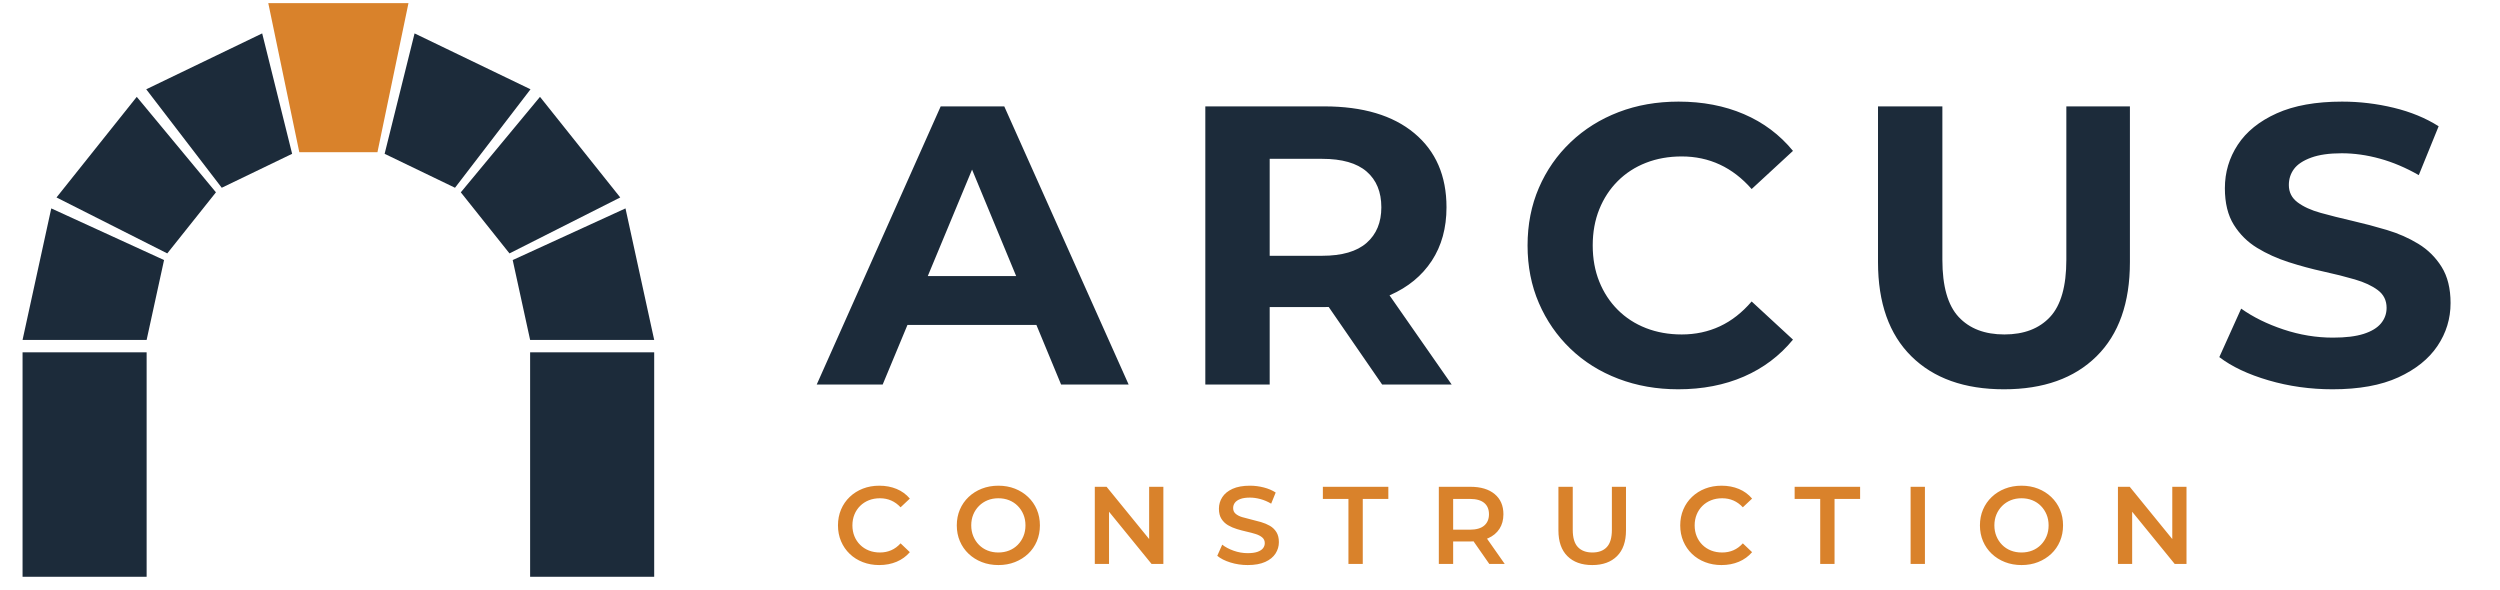
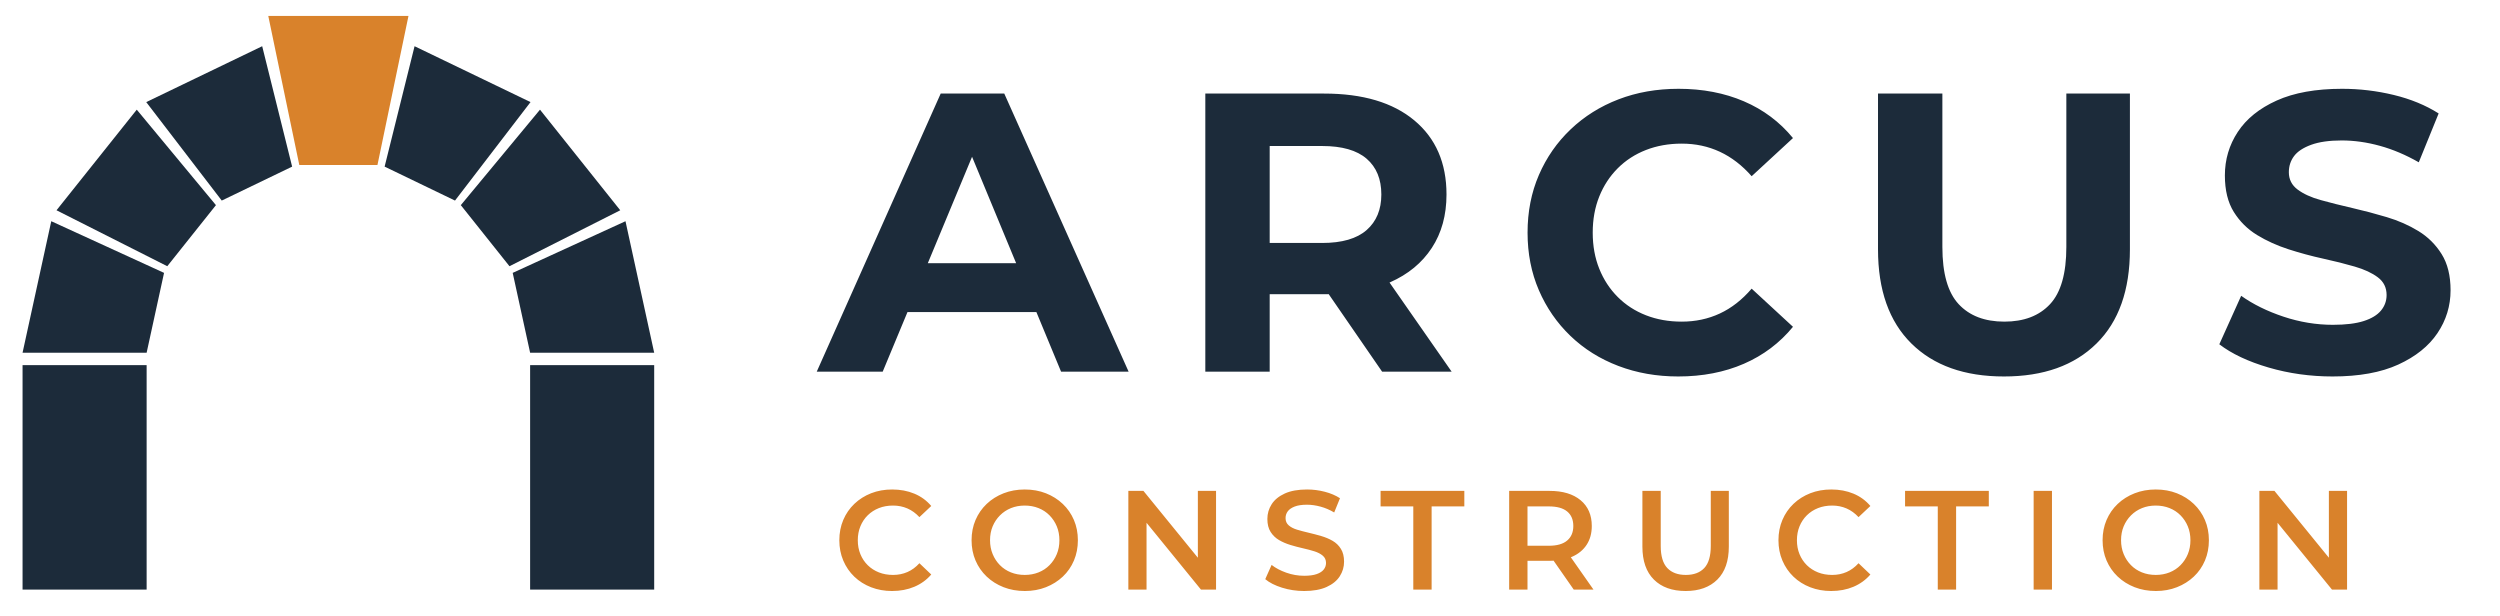
- <svg xmlns="http://www.w3.org/2000/svg" viewBox="0 0 390.1 92.0" role="img" aria-label="Arcus Construction">
-   <g transform="translate(0.0 2.0) scale(0.88)">
+ <svg xmlns="http://www.w3.org/2000/svg" viewBox="0 0 390.1 96.0" role="img" aria-label="Arcus Construction">
+   <g transform="translate(0.0 4.0) scale(0.88)">
    <path d="M4.00 58.00 L9.09 34.68 L29.09 43.84 L26.00 58.00Z" fill="#1C2B3A" />
    <path d="M10.02 32.74 L24.25 14.90 L38.29 31.83 L29.66 42.66Z" fill="#1C2B3A" />
    <path d="M25.93 13.56 L46.49 3.65 L51.80 25.00 L39.32 31.02Z" fill="#1C2B3A" />
    <path d="M47.57 -1.72 L72.43 -1.72 L66.93 24.71 L53.07 24.71Z" fill="#D9822B" />
    <path d="M73.51 3.65 L94.07 13.56 L80.68 31.02 L68.20 25.00Z" fill="#1C2B3A" />
    <path d="M95.75 14.90 L109.98 32.74 L90.34 42.66 L81.71 31.83Z" fill="#1C2B3A" />
    <path d="M110.91 34.68 L116.00 58.00 L94.00 58.00 L90.91 43.84Z" fill="#1C2B3A" />
    <rect x="4.0" y="60.2" width="22" height="39.8" fill="#1C2B3A" />
    <rect x="94.0" y="60.2" width="22" height="39.8" fill="#1C2B3A" />
  </g>
-   <path transform="translate(128.0 60.0)" fill="#1C2B3A" d="M-0.558 0.0 18.786 -43.4H28.706L48.112 0.0H37.572L21.7 -38.316H25.668L9.734 0.0ZM9.114 -9.3 11.78 -16.926H34.1L36.828 -9.3ZM60.078 0.0V-43.4H78.616Q87.668 -43.4 92.69 -39.215Q97.712 -35.03 97.712 -27.652Q97.712 -22.816 95.418 -19.313Q93.124 -15.81 88.908 -13.95Q84.692 -12.09 78.864 -12.09H65.658L70.122 -16.492V0.0ZM87.668 0.0 76.818 -15.748H87.544L98.518 0.0ZM70.122 -15.376 65.658 -20.088H78.306Q82.956 -20.088 85.25 -22.103Q87.544 -24.118 87.544 -27.652Q87.544 -31.248 85.25 -33.232Q82.956 -35.216 78.306 -35.216H65.658L70.122 -39.99ZM133.858 0.744Q128.836 0.744 124.527 -0.899Q120.218 -2.542 117.056 -5.58Q113.894 -8.618 112.127 -12.71Q110.36 -16.802 110.36 -21.7Q110.36 -26.598 112.127 -30.69Q113.894 -34.782 117.087 -37.82Q120.28 -40.858 124.558 -42.501Q128.836 -44.144 133.92 -44.144Q139.562 -44.144 144.119 -42.191Q148.676 -40.238 151.776 -36.456L145.328 -30.504Q143.096 -33.046 140.368 -34.317Q137.64 -35.588 134.416 -35.588Q131.378 -35.588 128.836 -34.596Q126.294 -33.604 124.434 -31.744Q122.574 -29.884 121.551 -27.342Q120.528 -24.8 120.528 -21.7Q120.528 -18.6 121.551 -16.058Q122.574 -13.516 124.434 -11.656Q126.294 -9.796 128.836 -8.804Q131.378 -7.812 134.416 -7.812Q137.64 -7.812 140.368 -9.083Q143.096 -10.354 145.328 -12.958L151.776 -7.006Q148.676 -3.224 144.119 -1.24Q139.562 0.744 133.858 0.744ZM184.698 0.744Q175.46 0.744 170.252 -4.402Q165.044 -9.548 165.044 -19.096V-43.4H175.088V-19.468Q175.088 -13.268 177.63 -10.54Q180.172 -7.812 184.76 -7.812Q189.348 -7.812 191.89 -10.54Q194.432 -13.268 194.432 -19.468V-43.4H204.352V-19.096Q204.352 -9.548 199.144 -4.402Q193.936 0.744 184.698 0.744ZM235.972 0.744Q230.764 0.744 225.99 -0.651Q221.216 -2.046 218.302 -4.278L221.712 -11.842Q224.502 -9.858 228.315 -8.587Q232.128 -7.316 236.034 -7.316Q239.01 -7.316 240.839 -7.905Q242.668 -8.494 243.536 -9.548Q244.404 -10.602 244.404 -11.966Q244.404 -13.702 243.04 -14.725Q241.676 -15.748 239.444 -16.399Q237.212 -17.05 234.515 -17.639Q231.818 -18.228 229.121 -19.096Q226.424 -19.964 224.192 -21.328Q221.96 -22.692 220.565 -24.924Q219.17 -27.156 219.17 -30.628Q219.17 -34.348 221.185 -37.417Q223.2 -40.486 227.261 -42.315Q231.322 -44.144 237.46 -44.144Q241.552 -44.144 245.52 -43.183Q249.488 -42.222 252.526 -40.3L249.426 -32.674Q246.388 -34.41 243.35 -35.247Q240.312 -36.084 237.398 -36.084Q234.484 -36.084 232.624 -35.402Q230.764 -34.72 229.958 -33.635Q229.152 -32.55 229.152 -31.124Q229.152 -29.45 230.516 -28.427Q231.88 -27.404 234.112 -26.784Q236.344 -26.164 239.041 -25.544Q241.738 -24.924 244.435 -24.118Q247.132 -23.312 249.364 -21.948Q251.596 -20.584 252.991 -18.352Q254.386 -16.12 254.386 -12.71Q254.386 -9.052 252.34 -6.014Q250.294 -2.976 246.233 -1.116Q242.172 0.744 235.972 0.744Z" />
-   <path transform="translate(130.0 88.0)" fill="#D9822B" d="M7.19 0.172Q5.814 0.172 4.635 -0.284Q3.457 -0.74 2.589 -1.574Q1.72 -2.408 1.238 -3.543Q0.757 -4.678 0.757 -6.02Q0.757 -7.362 1.238 -8.497Q1.72 -9.632 2.597 -10.466Q3.474 -11.3 4.644 -11.756Q5.814 -12.212 7.207 -12.212Q8.686 -12.212 9.907 -11.705Q11.128 -11.197 11.971 -10.2L10.526 -8.841Q9.873 -9.546 9.064 -9.899Q8.256 -10.251 7.31 -10.251Q6.364 -10.251 5.581 -9.942Q4.799 -9.632 4.223 -9.064Q3.646 -8.497 3.328 -7.723Q3.01 -6.949 3.01 -6.02Q3.01 -5.091 3.328 -4.317Q3.646 -3.543 4.223 -2.976Q4.799 -2.408 5.581 -2.098Q6.364 -1.789 7.31 -1.789Q8.256 -1.789 9.064 -2.141Q9.873 -2.494 10.526 -3.216L11.971 -1.84Q11.128 -0.86 9.907 -0.344Q8.686 0.172 7.19 0.172ZM25.8 0.172Q24.39 0.172 23.203 -0.292Q22.016 -0.757 21.139 -1.591Q20.262 -2.425 19.78 -3.552Q19.298 -4.678 19.298 -6.02Q19.298 -7.362 19.78 -8.488Q20.262 -9.615 21.139 -10.449Q22.016 -11.283 23.203 -11.748Q24.39 -12.212 25.783 -12.212Q27.193 -12.212 28.371 -11.748Q29.55 -11.283 30.427 -10.449Q31.304 -9.615 31.786 -8.488Q32.267 -7.362 32.267 -6.02Q32.267 -4.678 31.786 -3.543Q31.304 -2.408 30.427 -1.582Q29.55 -0.757 28.371 -0.292Q27.193 0.172 25.8 0.172ZM25.783 -1.789Q26.694 -1.789 27.468 -2.098Q28.242 -2.408 28.81 -2.984Q29.378 -3.56 29.696 -4.326Q30.014 -5.091 30.014 -6.02Q30.014 -6.949 29.696 -7.714Q29.378 -8.48 28.81 -9.056Q28.242 -9.632 27.468 -9.942Q26.694 -10.251 25.783 -10.251Q24.871 -10.251 24.106 -9.942Q23.34 -9.632 22.764 -9.056Q22.188 -8.48 21.87 -7.714Q21.552 -6.949 21.552 -6.02Q21.552 -5.108 21.87 -4.334Q22.188 -3.56 22.756 -2.984Q23.323 -2.408 24.097 -2.098Q24.871 -1.789 25.783 -1.789ZM40.833 0.0V-12.04H42.673L50.224 -2.769H49.312V-12.04H51.531V0.0H49.691L42.14 -9.271H43.052V0.0ZM64.689 0.172Q63.279 0.172 61.989 -0.232Q60.699 -0.636 59.942 -1.273L60.716 -3.01Q61.438 -2.442 62.505 -2.064Q63.571 -1.686 64.689 -1.686Q65.635 -1.686 66.22 -1.892Q66.805 -2.098 67.08 -2.451Q67.355 -2.804 67.355 -3.251Q67.355 -3.801 66.96 -4.137Q66.564 -4.472 65.936 -4.67Q65.308 -4.868 64.543 -5.04Q63.778 -5.212 63.012 -5.444Q62.247 -5.676 61.619 -6.046Q60.991 -6.416 60.596 -7.035Q60.2 -7.654 60.2 -8.617Q60.2 -9.598 60.725 -10.415Q61.249 -11.232 62.324 -11.722Q63.399 -12.212 65.05 -12.212Q66.134 -12.212 67.2 -11.937Q68.267 -11.662 69.058 -11.146L68.353 -9.408Q67.544 -9.89 66.684 -10.122Q65.824 -10.354 65.033 -10.354Q64.104 -10.354 63.528 -10.131Q62.952 -9.907 62.685 -9.546Q62.419 -9.185 62.419 -8.72Q62.419 -8.17 62.806 -7.835Q63.193 -7.499 63.821 -7.31Q64.448 -7.121 65.222 -6.94Q65.996 -6.76 66.762 -6.536Q67.527 -6.312 68.155 -5.951Q68.783 -5.59 69.17 -4.971Q69.557 -4.352 69.557 -3.406Q69.557 -2.442 69.032 -1.625Q68.508 -0.808 67.424 -0.318Q66.34 0.172 64.689 0.172ZM80.41 0.0V-10.148H76.42V-12.04H86.636V-10.148H82.646V0.0ZM94.514 0.0V-12.04H99.45Q101.858 -12.04 103.226 -10.905Q104.593 -9.77 104.593 -7.757Q104.593 -6.433 103.974 -5.478Q103.355 -4.524 102.211 -4.016Q101.067 -3.509 99.468 -3.509H95.752L96.75 -4.524V0.0ZM102.392 0.0 99.347 -4.369H101.738L104.8 0.0ZM96.75 -4.283 95.752 -5.349H99.364Q100.844 -5.349 101.592 -5.986Q102.34 -6.622 102.34 -7.757Q102.34 -8.91 101.592 -9.529Q100.844 -10.148 99.364 -10.148H95.752L96.75 -11.249ZM118.456 0.172Q115.98 0.172 114.578 -1.221Q113.176 -2.614 113.176 -5.246V-12.04H115.412V-5.332Q115.412 -3.474 116.212 -2.632Q117.012 -1.789 118.474 -1.789Q119.936 -1.789 120.727 -2.632Q121.518 -3.474 121.518 -5.332V-12.04H123.72V-5.246Q123.72 -2.614 122.318 -1.221Q120.916 0.172 118.456 0.172ZM138.615 0.172Q137.239 0.172 136.061 -0.284Q134.882 -0.74 134.014 -1.574Q133.145 -2.408 132.664 -3.543Q132.182 -4.678 132.182 -6.02Q132.182 -7.362 132.664 -8.497Q133.145 -9.632 134.022 -10.466Q134.9 -11.3 136.069 -11.756Q137.239 -12.212 138.632 -12.212Q140.111 -12.212 141.332 -11.705Q142.554 -11.197 143.396 -10.2L141.952 -8.841Q141.298 -9.546 140.49 -9.899Q139.681 -10.251 138.735 -10.251Q137.789 -10.251 137.007 -9.942Q136.224 -9.632 135.648 -9.064Q135.072 -8.497 134.753 -7.723Q134.435 -6.949 134.435 -6.02Q134.435 -5.091 134.753 -4.317Q135.072 -3.543 135.648 -2.976Q136.224 -2.408 137.007 -2.098Q137.789 -1.789 138.735 -1.789Q139.681 -1.789 140.49 -2.141Q141.298 -2.494 141.952 -3.216L143.396 -1.84Q142.554 -0.86 141.332 -0.344Q140.111 0.172 138.615 0.172ZM154.026 0.0V-10.148H150.036V-12.04H160.252V-10.148H156.262V0.0ZM168.13 0.0V-12.04H170.366V0.0ZM185.45 0.172Q184.04 0.172 182.853 -0.292Q181.666 -0.757 180.789 -1.591Q179.912 -2.425 179.43 -3.552Q178.949 -4.678 178.949 -6.02Q178.949 -7.362 179.43 -8.488Q179.912 -9.615 180.789 -10.449Q181.666 -11.283 182.853 -11.748Q184.04 -12.212 185.433 -12.212Q186.844 -12.212 188.022 -11.748Q189.2 -11.283 190.077 -10.449Q190.954 -9.615 191.436 -8.488Q191.918 -7.362 191.918 -6.02Q191.918 -4.678 191.436 -3.543Q190.954 -2.408 190.077 -1.582Q189.2 -0.757 188.022 -0.292Q186.844 0.172 185.45 0.172ZM185.433 -1.789Q186.345 -1.789 187.119 -2.098Q187.893 -2.408 188.46 -2.984Q189.028 -3.56 189.346 -4.326Q189.664 -5.091 189.664 -6.02Q189.664 -6.949 189.346 -7.714Q189.028 -8.48 188.46 -9.056Q187.893 -9.632 187.119 -9.942Q186.345 -10.251 185.433 -10.251Q184.522 -10.251 183.756 -9.942Q182.991 -9.632 182.415 -9.056Q181.838 -8.48 181.52 -7.714Q181.202 -6.949 181.202 -6.02Q181.202 -5.108 181.52 -4.334Q181.838 -3.56 182.406 -2.984Q182.974 -2.408 183.748 -2.098Q184.522 -1.789 185.433 -1.789ZM200.483 0.0V-12.04H202.324L209.874 -2.769H208.963V-12.04H211.182V0.0H209.341L201.79 -9.271H202.702V0.0Z" />
+   <path transform="translate(128.0 58.0)" fill="#1C2B3A" d="M-0.558 0.0 18.786 -43.4H28.706L48.112 0.0H37.572L21.7 -38.316H25.668L9.734 0.0ZM9.114 -9.3 11.78 -16.926H34.1L36.828 -9.3ZM60.078 0.0V-43.4H78.616Q87.668 -43.4 92.69 -39.215Q97.712 -35.03 97.712 -27.652Q97.712 -22.816 95.418 -19.313Q93.124 -15.81 88.908 -13.95Q84.692 -12.09 78.864 -12.09H65.658L70.122 -16.492V0.0ZM87.668 0.0 76.818 -15.748H87.544L98.518 0.0ZM70.122 -15.376 65.658 -20.088H78.306Q82.956 -20.088 85.25 -22.103Q87.544 -24.118 87.544 -27.652Q87.544 -31.248 85.25 -33.232Q82.956 -35.216 78.306 -35.216H65.658L70.122 -39.99ZM133.858 0.744Q128.836 0.744 124.527 -0.899Q120.218 -2.542 117.056 -5.58Q113.894 -8.618 112.127 -12.71Q110.36 -16.802 110.36 -21.7Q110.36 -26.598 112.127 -30.69Q113.894 -34.782 117.087 -37.82Q120.28 -40.858 124.558 -42.501Q128.836 -44.144 133.92 -44.144Q139.562 -44.144 144.119 -42.191Q148.676 -40.238 151.776 -36.456L145.328 -30.504Q143.096 -33.046 140.368 -34.317Q137.64 -35.588 134.416 -35.588Q131.378 -35.588 128.836 -34.596Q126.294 -33.604 124.434 -31.744Q122.574 -29.884 121.551 -27.342Q120.528 -24.8 120.528 -21.7Q120.528 -18.6 121.551 -16.058Q122.574 -13.516 124.434 -11.656Q126.294 -9.796 128.836 -8.804Q131.378 -7.812 134.416 -7.812Q137.64 -7.812 140.368 -9.083Q143.096 -10.354 145.328 -12.958L151.776 -7.006Q148.676 -3.224 144.119 -1.24Q139.562 0.744 133.858 0.744ZM184.698 0.744Q175.46 0.744 170.252 -4.402Q165.044 -9.548 165.044 -19.096V-43.4H175.088V-19.468Q175.088 -13.268 177.63 -10.54Q180.172 -7.812 184.76 -7.812Q189.348 -7.812 191.89 -10.54Q194.432 -13.268 194.432 -19.468V-43.4H204.352V-19.096Q204.352 -9.548 199.144 -4.402Q193.936 0.744 184.698 0.744ZM235.972 0.744Q230.764 0.744 225.99 -0.651Q221.216 -2.046 218.302 -4.278L221.712 -11.842Q224.502 -9.858 228.315 -8.587Q232.128 -7.316 236.034 -7.316Q239.01 -7.316 240.839 -7.905Q242.668 -8.494 243.536 -9.548Q244.404 -10.602 244.404 -11.966Q244.404 -13.702 243.04 -14.725Q241.676 -15.748 239.444 -16.399Q237.212 -17.05 234.515 -17.639Q231.818 -18.228 229.121 -19.096Q226.424 -19.964 224.192 -21.328Q221.96 -22.692 220.565 -24.924Q219.17 -27.156 219.17 -30.628Q219.17 -34.348 221.185 -37.417Q223.2 -40.486 227.261 -42.315Q231.322 -44.144 237.46 -44.144Q241.552 -44.144 245.52 -43.183Q249.488 -42.222 252.526 -40.3L249.426 -32.674Q246.388 -34.41 243.35 -35.247Q240.312 -36.084 237.398 -36.084Q234.484 -36.084 232.624 -35.402Q230.764 -34.72 229.958 -33.635Q229.152 -32.55 229.152 -31.124Q229.152 -29.45 230.516 -28.427Q231.88 -27.404 234.112 -26.784Q236.344 -26.164 239.041 -25.544Q241.738 -24.924 244.435 -24.118Q247.132 -23.312 249.364 -21.948Q251.596 -20.584 252.991 -18.352Q254.386 -16.12 254.386 -12.71Q254.386 -9.052 252.34 -6.014Q250.294 -2.976 246.233 -1.116Q242.172 0.744 235.972 0.744Z" />
+   <path transform="translate(130.0 92.0)" fill="#D9822B" d="M9.196 0.22Q7.436 0.22 5.929 -0.363Q4.422 -0.946 3.311 -2.013Q2.2 -3.08 1.584 -4.532Q0.968 -5.984 0.968 -7.7Q0.968 -9.416 1.584 -10.868Q2.2 -12.32 3.322 -13.387Q4.444 -14.454 5.94 -15.037Q7.436 -15.62 9.218 -15.62Q11.11 -15.62 12.672 -14.971Q14.234 -14.322 15.312 -13.046L13.464 -11.308Q12.628 -12.21 11.594 -12.661Q10.56 -13.112 9.35 -13.112Q8.14 -13.112 7.139 -12.716Q6.138 -12.32 5.401 -11.594Q4.664 -10.868 4.257 -9.878Q3.85 -8.888 3.85 -7.7Q3.85 -6.512 4.257 -5.522Q4.664 -4.532 5.401 -3.806Q6.138 -3.08 7.139 -2.684Q8.14 -2.288 9.35 -2.288Q10.56 -2.288 11.594 -2.739Q12.628 -3.19 13.464 -4.114L15.312 -2.354Q14.234 -1.1 12.672 -0.44Q11.11 0.22 9.196 0.22ZM29.92 0.22Q28.116 0.22 26.598 -0.374Q25.08 -0.968 23.958 -2.035Q22.836 -3.102 22.22 -4.543Q21.604 -5.984 21.604 -7.7Q21.604 -9.416 22.22 -10.857Q22.836 -12.298 23.958 -13.365Q25.08 -14.432 26.598 -15.026Q28.116 -15.62 29.898 -15.62Q31.702 -15.62 33.209 -15.026Q34.716 -14.432 35.838 -13.365Q36.96 -12.298 37.576 -10.857Q38.192 -9.416 38.192 -7.7Q38.192 -5.984 37.576 -4.532Q36.96 -3.08 35.838 -2.024Q34.716 -0.968 33.209 -0.374Q31.702 0.22 29.92 0.22ZM29.898 -2.288Q31.064 -2.288 32.054 -2.684Q33.044 -3.08 33.77 -3.817Q34.496 -4.554 34.903 -5.533Q35.31 -6.512 35.31 -7.7Q35.31 -8.888 34.903 -9.867Q34.496 -10.846 33.77 -11.583Q33.044 -12.32 32.054 -12.716Q31.064 -13.112 29.898 -13.112Q28.732 -13.112 27.753 -12.716Q26.774 -12.32 26.037 -11.583Q25.3 -10.846 24.893 -9.867Q24.486 -8.888 24.486 -7.7Q24.486 -6.534 24.893 -5.544Q25.3 -4.554 26.026 -3.817Q26.752 -3.08 27.742 -2.684Q28.732 -2.288 29.898 -2.288ZM46.068 0.0V-15.4H48.422L58.08 -3.542H56.914V-15.4H59.752V0.0H57.398L47.74 -11.858H48.906V0.0ZM73.502 0.22Q71.698 0.22 70.048 -0.297Q68.398 -0.814 67.43 -1.628L68.42 -3.85Q69.344 -3.124 70.708 -2.64Q72.072 -2.156 73.502 -2.156Q74.712 -2.156 75.46 -2.42Q76.208 -2.684 76.56 -3.135Q76.912 -3.586 76.912 -4.158Q76.912 -4.862 76.406 -5.291Q75.9 -5.72 75.097 -5.973Q74.294 -6.226 73.315 -6.446Q72.336 -6.666 71.357 -6.963Q70.378 -7.26 69.575 -7.733Q68.772 -8.206 68.266 -8.998Q67.76 -9.79 67.76 -11.022Q67.76 -12.276 68.431 -13.321Q69.102 -14.366 70.477 -14.993Q71.852 -15.62 73.964 -15.62Q75.35 -15.62 76.714 -15.268Q78.078 -14.916 79.09 -14.256L78.188 -12.034Q77.154 -12.65 76.054 -12.947Q74.954 -13.244 73.942 -13.244Q72.754 -13.244 72.017 -12.958Q71.28 -12.672 70.939 -12.21Q70.598 -11.748 70.598 -11.154Q70.598 -10.45 71.093 -10.021Q71.588 -9.592 72.391 -9.35Q73.194 -9.108 74.184 -8.877Q75.174 -8.646 76.153 -8.36Q77.132 -8.074 77.935 -7.612Q78.738 -7.15 79.233 -6.358Q79.728 -5.566 79.728 -4.356Q79.728 -3.124 79.057 -2.079Q78.386 -1.034 77.0 -0.407Q75.614 0.22 73.502 0.22ZM90.53 0.0V-12.98H85.426V-15.4H98.494V-12.98H93.39V0.0ZM105.49 0.0V-15.4H111.804Q114.884 -15.4 116.633 -13.948Q118.382 -12.496 118.382 -9.922Q118.382 -8.228 117.59 -7.007Q116.798 -5.786 115.335 -5.137Q113.872 -4.488 111.826 -4.488H107.074L108.35 -5.786V0.0ZM115.566 0.0 111.672 -5.588H114.73L118.646 0.0ZM108.35 -5.478 107.074 -6.842H111.694Q113.586 -6.842 114.543 -7.656Q115.5 -8.47 115.5 -9.922Q115.5 -11.396 114.543 -12.188Q113.586 -12.98 111.694 -12.98H107.074L108.35 -14.388ZM133.034 0.22Q129.866 0.22 128.073 -1.562Q126.28 -3.344 126.28 -6.71V-15.4H129.14V-6.82Q129.14 -4.444 130.163 -3.366Q131.186 -2.288 133.056 -2.288Q134.926 -2.288 135.938 -3.366Q136.95 -4.444 136.95 -6.82V-15.4H139.766V-6.71Q139.766 -3.344 137.973 -1.562Q136.18 0.22 133.034 0.22ZM155.738 0.22Q153.978 0.22 152.471 -0.363Q150.964 -0.946 149.853 -2.013Q148.742 -3.08 148.126 -4.532Q147.51 -5.984 147.51 -7.7Q147.51 -9.416 148.126 -10.868Q148.742 -12.32 149.864 -13.387Q150.986 -14.454 152.482 -15.037Q153.978 -15.62 155.76 -15.62Q157.652 -15.62 159.214 -14.971Q160.776 -14.322 161.854 -13.046L160.006 -11.308Q159.17 -12.21 158.136 -12.661Q157.102 -13.112 155.892 -13.112Q154.682 -13.112 153.681 -12.716Q152.68 -12.32 151.943 -11.594Q151.206 -10.868 150.799 -9.878Q150.392 -8.888 150.392 -7.7Q150.392 -6.512 150.799 -5.522Q151.206 -4.532 151.943 -3.806Q152.68 -3.08 153.681 -2.684Q154.682 -2.288 155.892 -2.288Q157.102 -2.288 158.136 -2.739Q159.17 -3.19 160.006 -4.114L161.854 -2.354Q160.776 -1.1 159.214 -0.44Q157.652 0.22 155.738 0.22ZM172.37 0.0V-12.98H167.266V-15.4H180.334V-12.98H175.23V0.0ZM187.33 0.0V-15.4H190.19V0.0ZM206.404 0.22Q204.6 0.22 203.082 -0.374Q201.564 -0.968 200.442 -2.035Q199.32 -3.102 198.704 -4.543Q198.088 -5.984 198.088 -7.7Q198.088 -9.416 198.704 -10.857Q199.32 -12.298 200.442 -13.365Q201.564 -14.432 203.082 -15.026Q204.6 -15.62 206.382 -15.62Q208.186 -15.62 209.693 -15.026Q211.2 -14.432 212.322 -13.365Q213.444 -12.298 214.06 -10.857Q214.676 -9.416 214.676 -7.7Q214.676 -5.984 214.06 -4.532Q213.444 -3.08 212.322 -2.024Q211.2 -0.968 209.693 -0.374Q208.186 0.22 206.404 0.22ZM206.382 -2.288Q207.548 -2.288 208.538 -2.684Q209.528 -3.08 210.254 -3.817Q210.98 -4.554 211.387 -5.533Q211.794 -6.512 211.794 -7.7Q211.794 -8.888 211.387 -9.867Q210.98 -10.846 210.254 -11.583Q209.528 -12.32 208.538 -12.716Q207.548 -13.112 206.382 -13.112Q205.216 -13.112 204.237 -12.716Q203.258 -12.32 202.521 -11.583Q201.784 -10.846 201.377 -9.867Q200.97 -8.888 200.97 -7.7Q200.97 -6.534 201.377 -5.544Q201.784 -4.554 202.51 -3.817Q203.236 -3.08 204.226 -2.684Q205.216 -2.288 206.382 -2.288ZM222.552 0.0V-15.4H224.906L234.564 -3.542H233.398V-15.4H236.236V0.0H233.882L224.224 -11.858H225.39V0.0Z" />
</svg>
